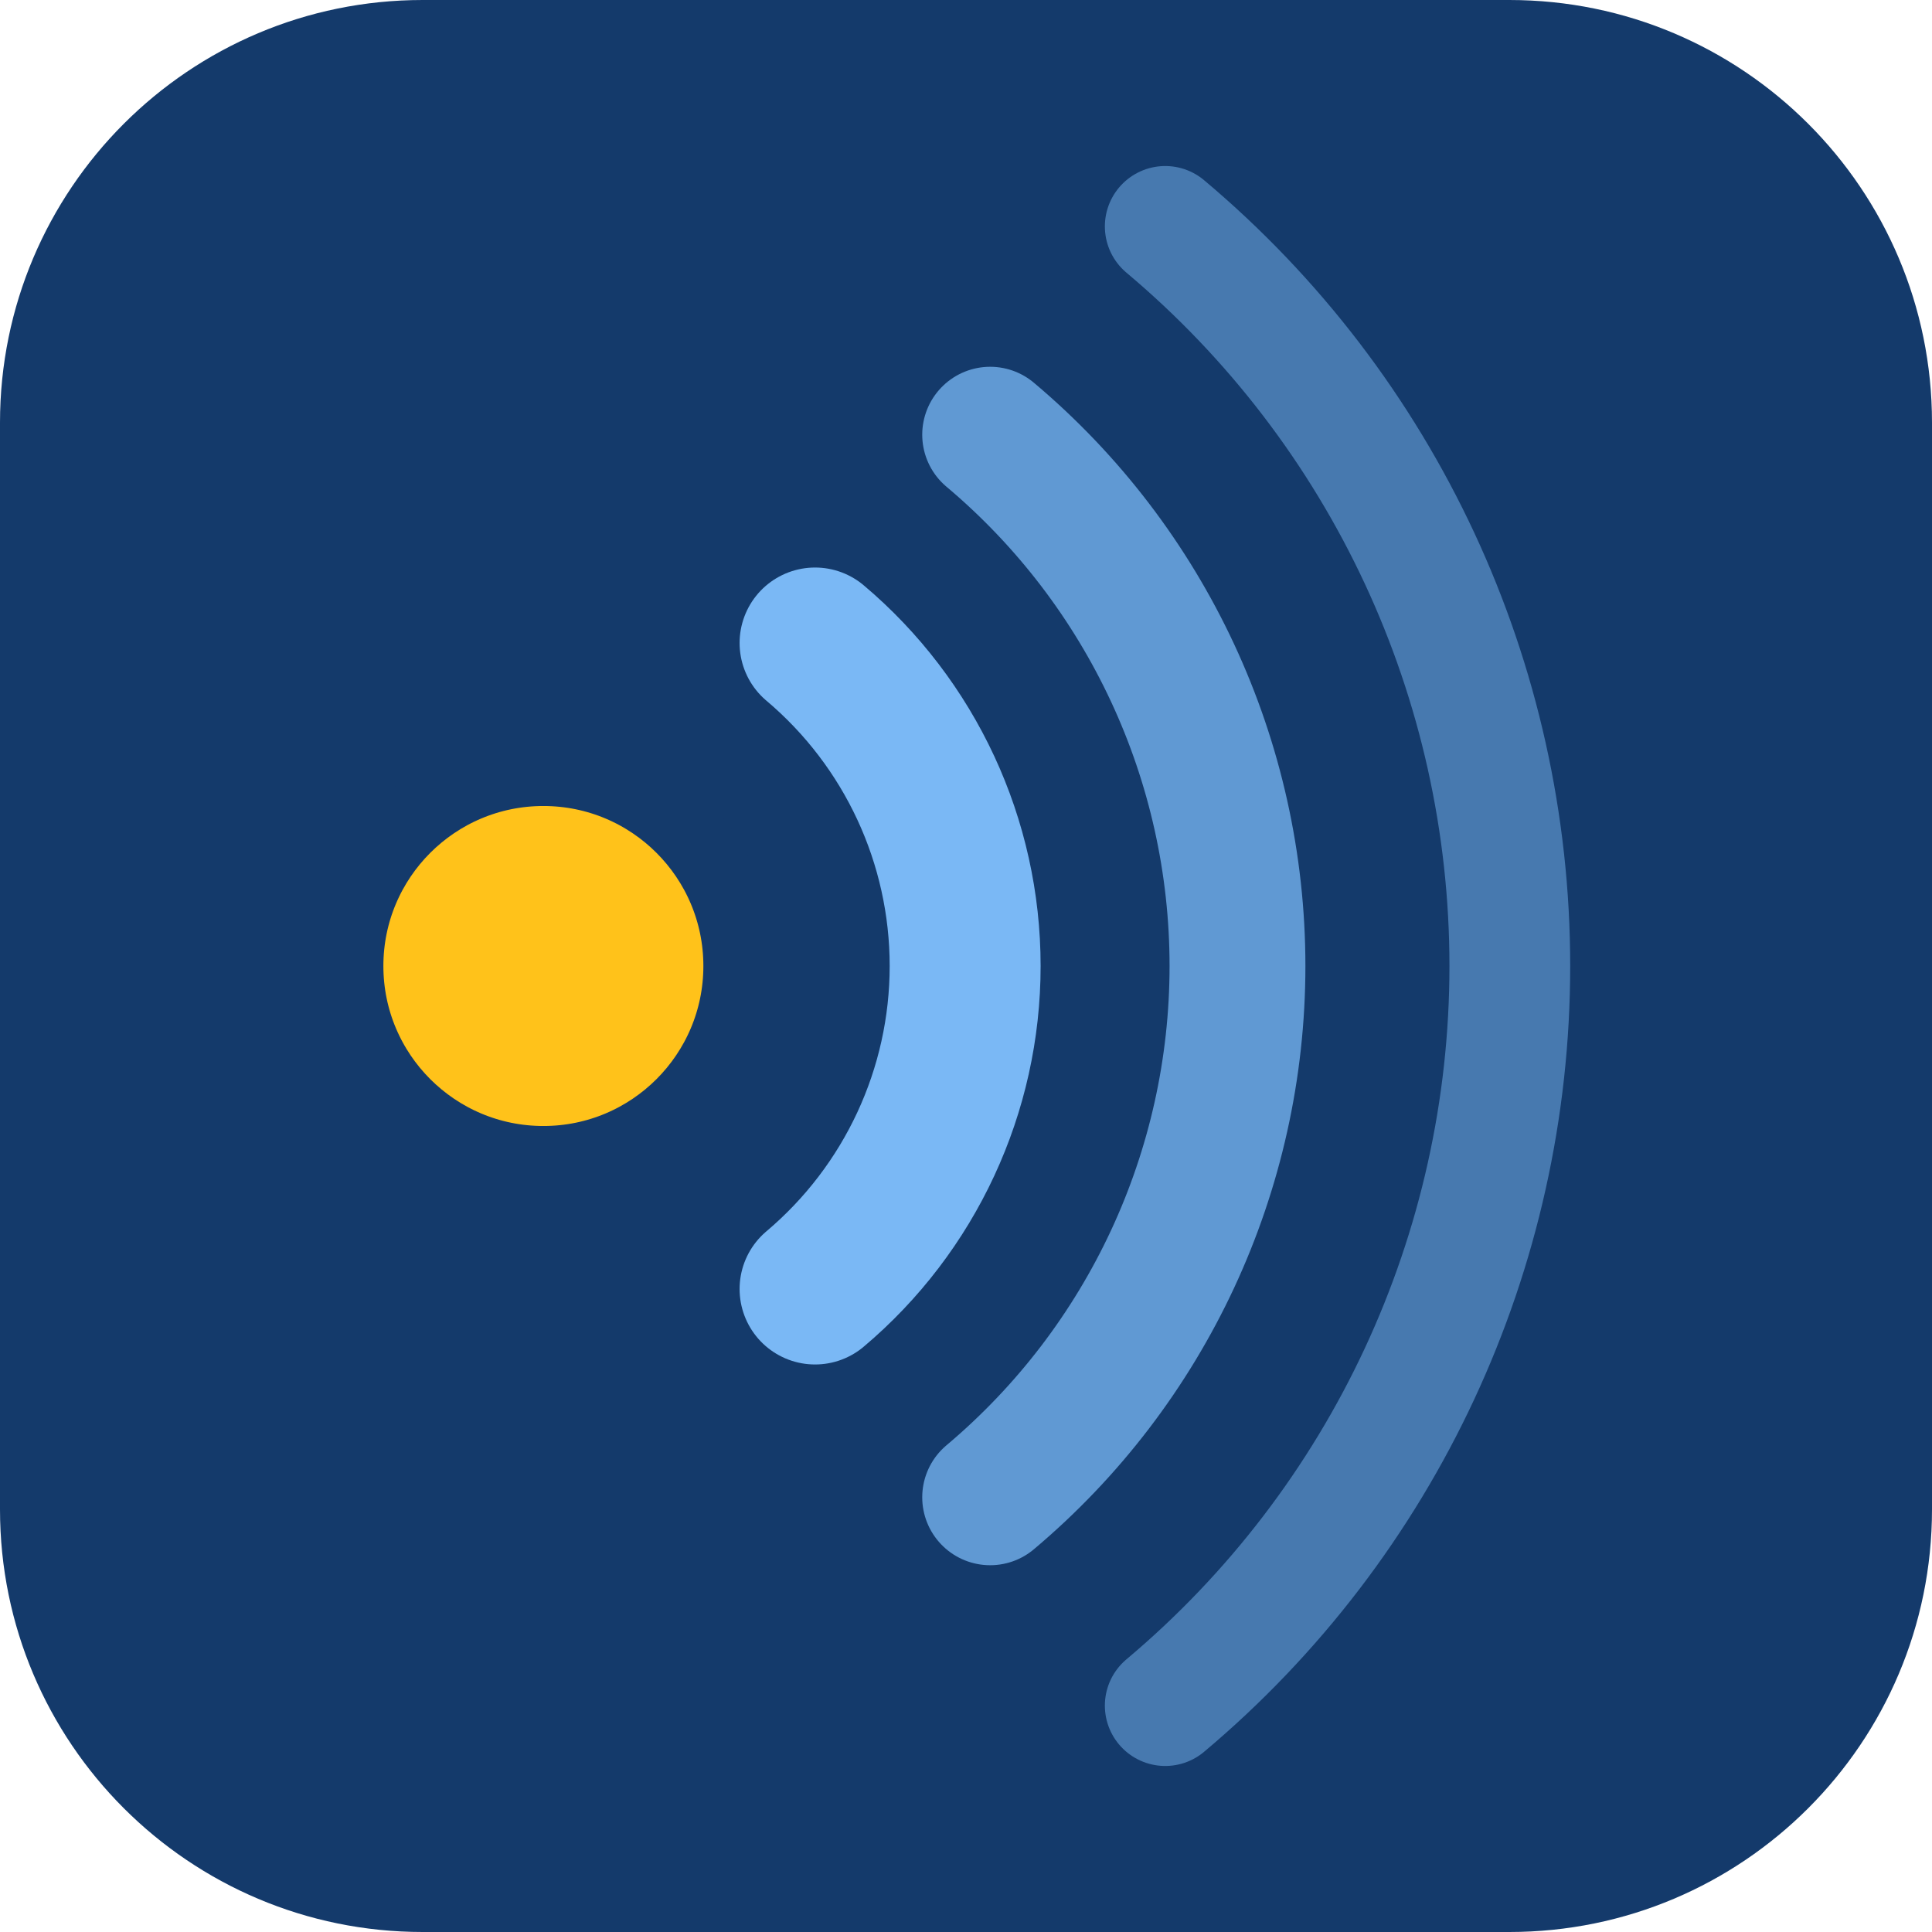
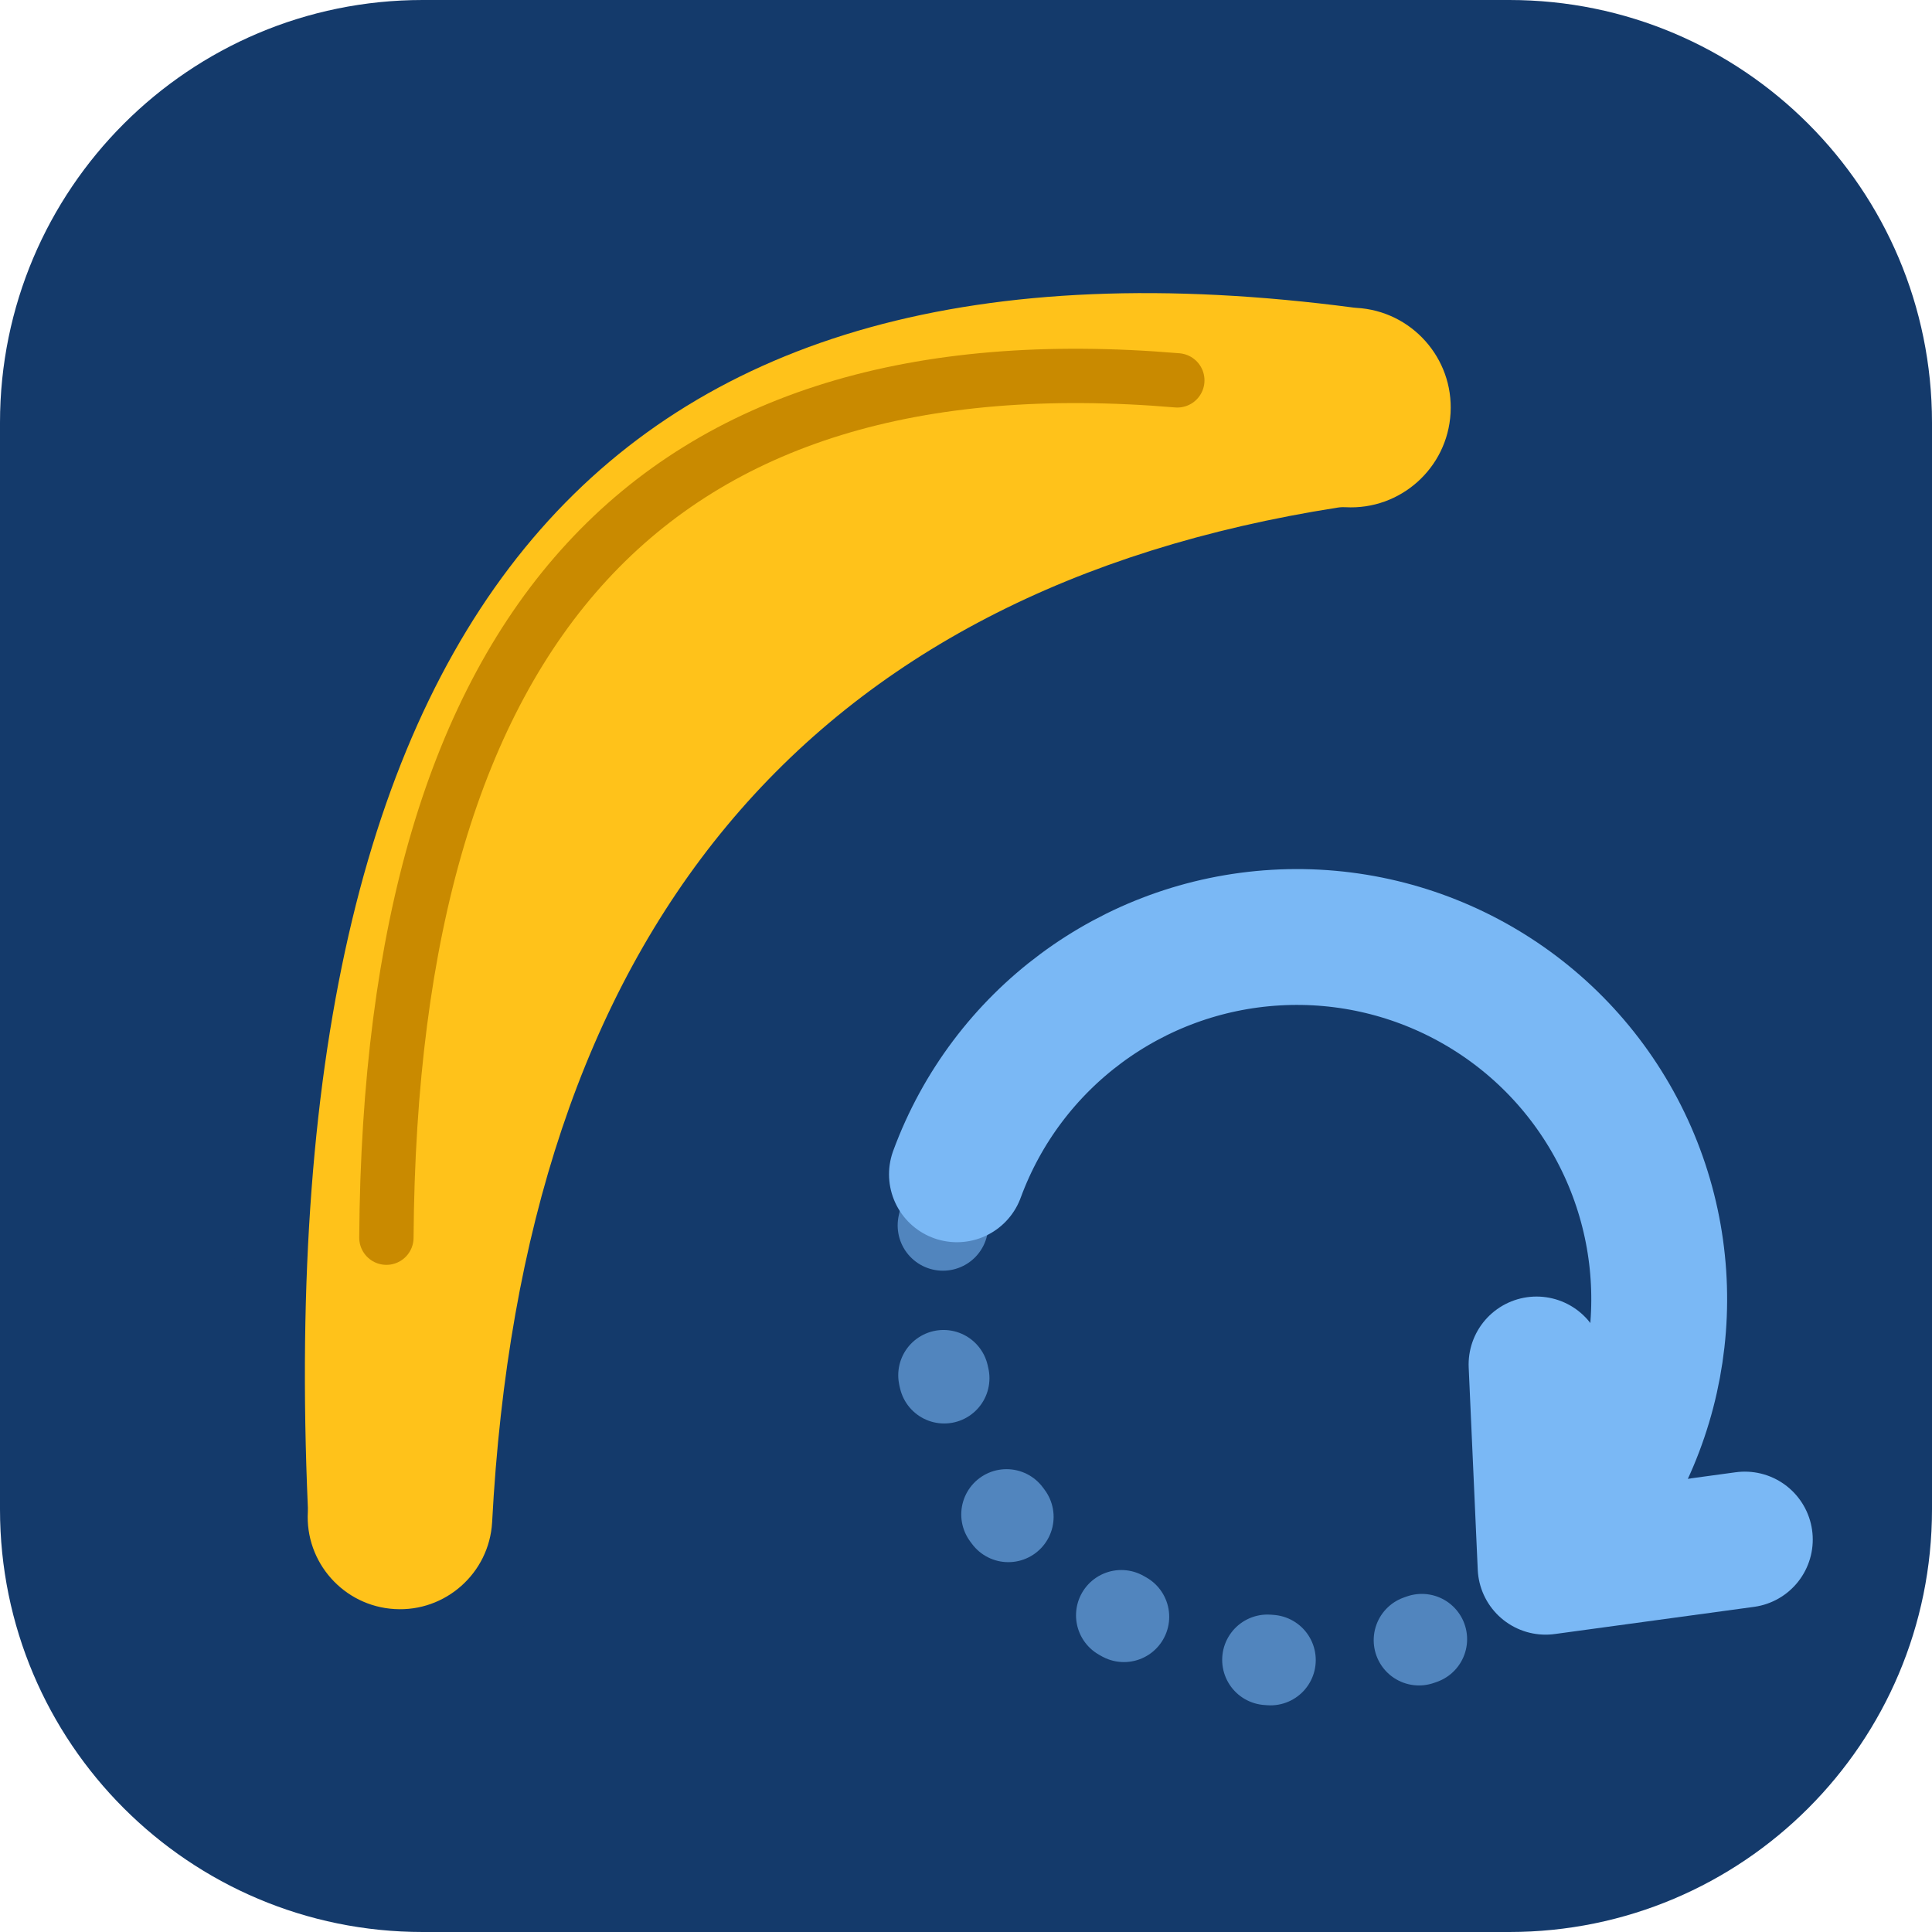
<svg xmlns="http://www.w3.org/2000/svg" viewBox="0 0 64 64">
  <rect width="64" height="64" rx="14" fill="#143a6b" />
-   <g fill="none" stroke-linecap="round">
-     <path stroke="#7ab8f5" stroke-width="5" d="M27 21.3a14 14 0 0 1 0 21.4" />
-     <path stroke="#7ab8f5" stroke-width="4.5" stroke-opacity=".75" d="M32.8 14.4a23 23 0 0 1 0 35.2" />
-     <path stroke="#7ab8f5" stroke-width="4" stroke-opacity=".5" d="M38.6 7.5a32 32 0 0 1 0 49" />
+   <path fill="#ffc21a" stroke="#143a6b" stroke-width="2.4" stroke-linejoin="round" d="M45 9Q7 4 9 50A4 4 0 0 0 17.5 50.5Q19 22 44.5 18A4.5 4.5 0 0 0 45 9Z" />
+   <path fill="none" stroke="#c98a00" stroke-width="1.8" stroke-linecap="round" d="M39 12.6Q13 10.4 12.8 41" />
+   <g fill="none" stroke="#7ab8f5" stroke-linecap="round" stroke-linejoin="round">
+     <path stroke-width="3" stroke-opacity=".6" stroke-dasharray="0.1 5" d="M47.1 54.3A12 12 0 0 1 31.4 39.9" />
+     <path stroke-width="4.5" d="M31.7 38.9A12 12 0 1 1 52.2 50.7" />
+     <path stroke-width="4.5" d="M50.9 45.2L51.2 51.9 57.8 51" />
  </g>
-   <circle cx="18" cy="32" r="6.5" fill="#ffc21a" stroke="#143a6b" stroke-width="2.4" />
</svg>
